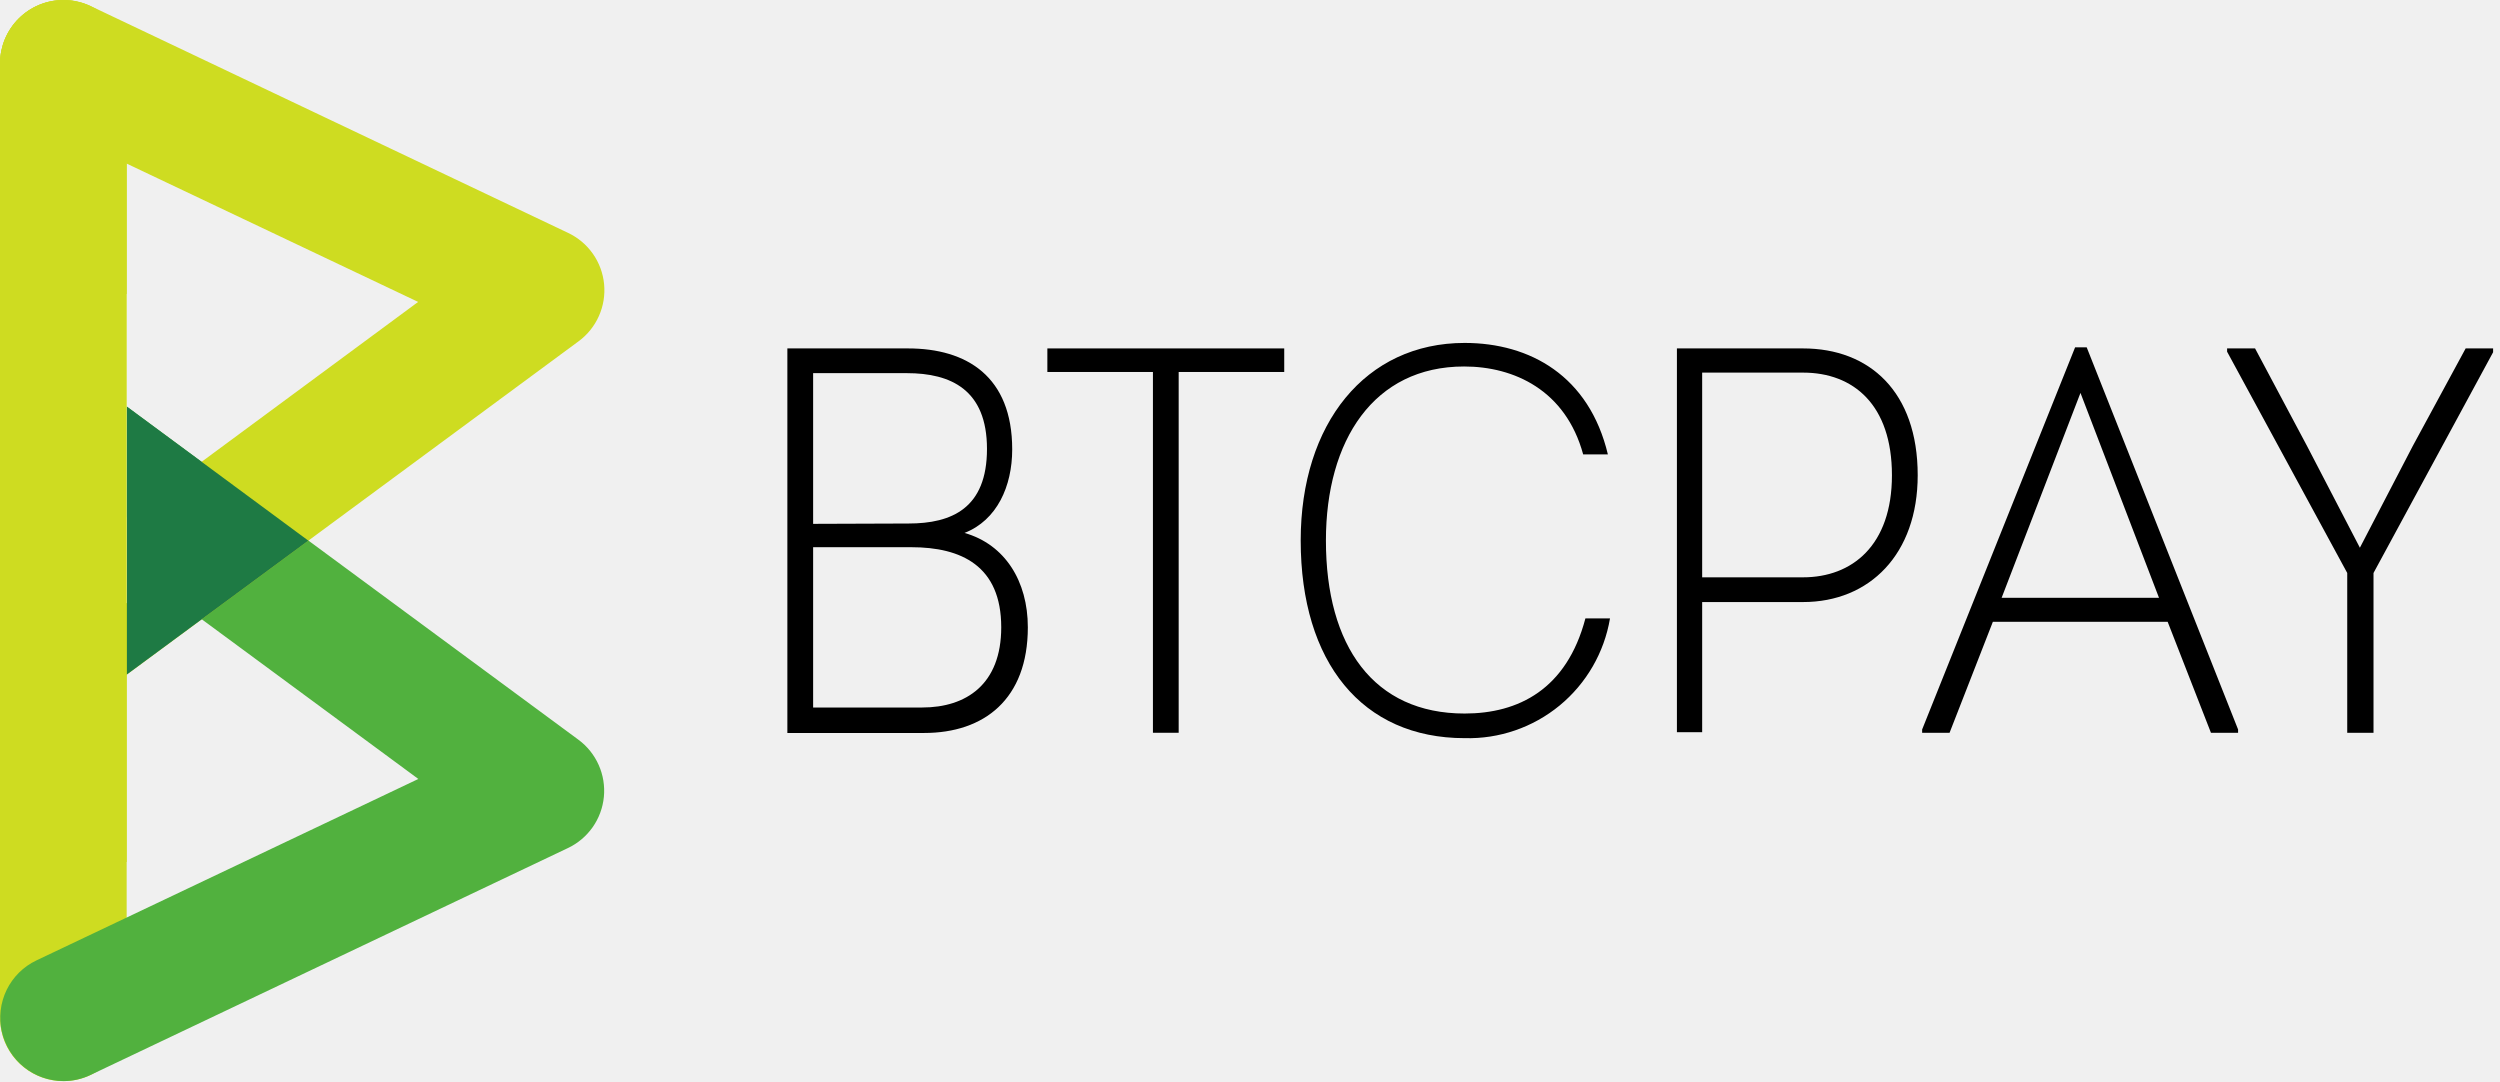
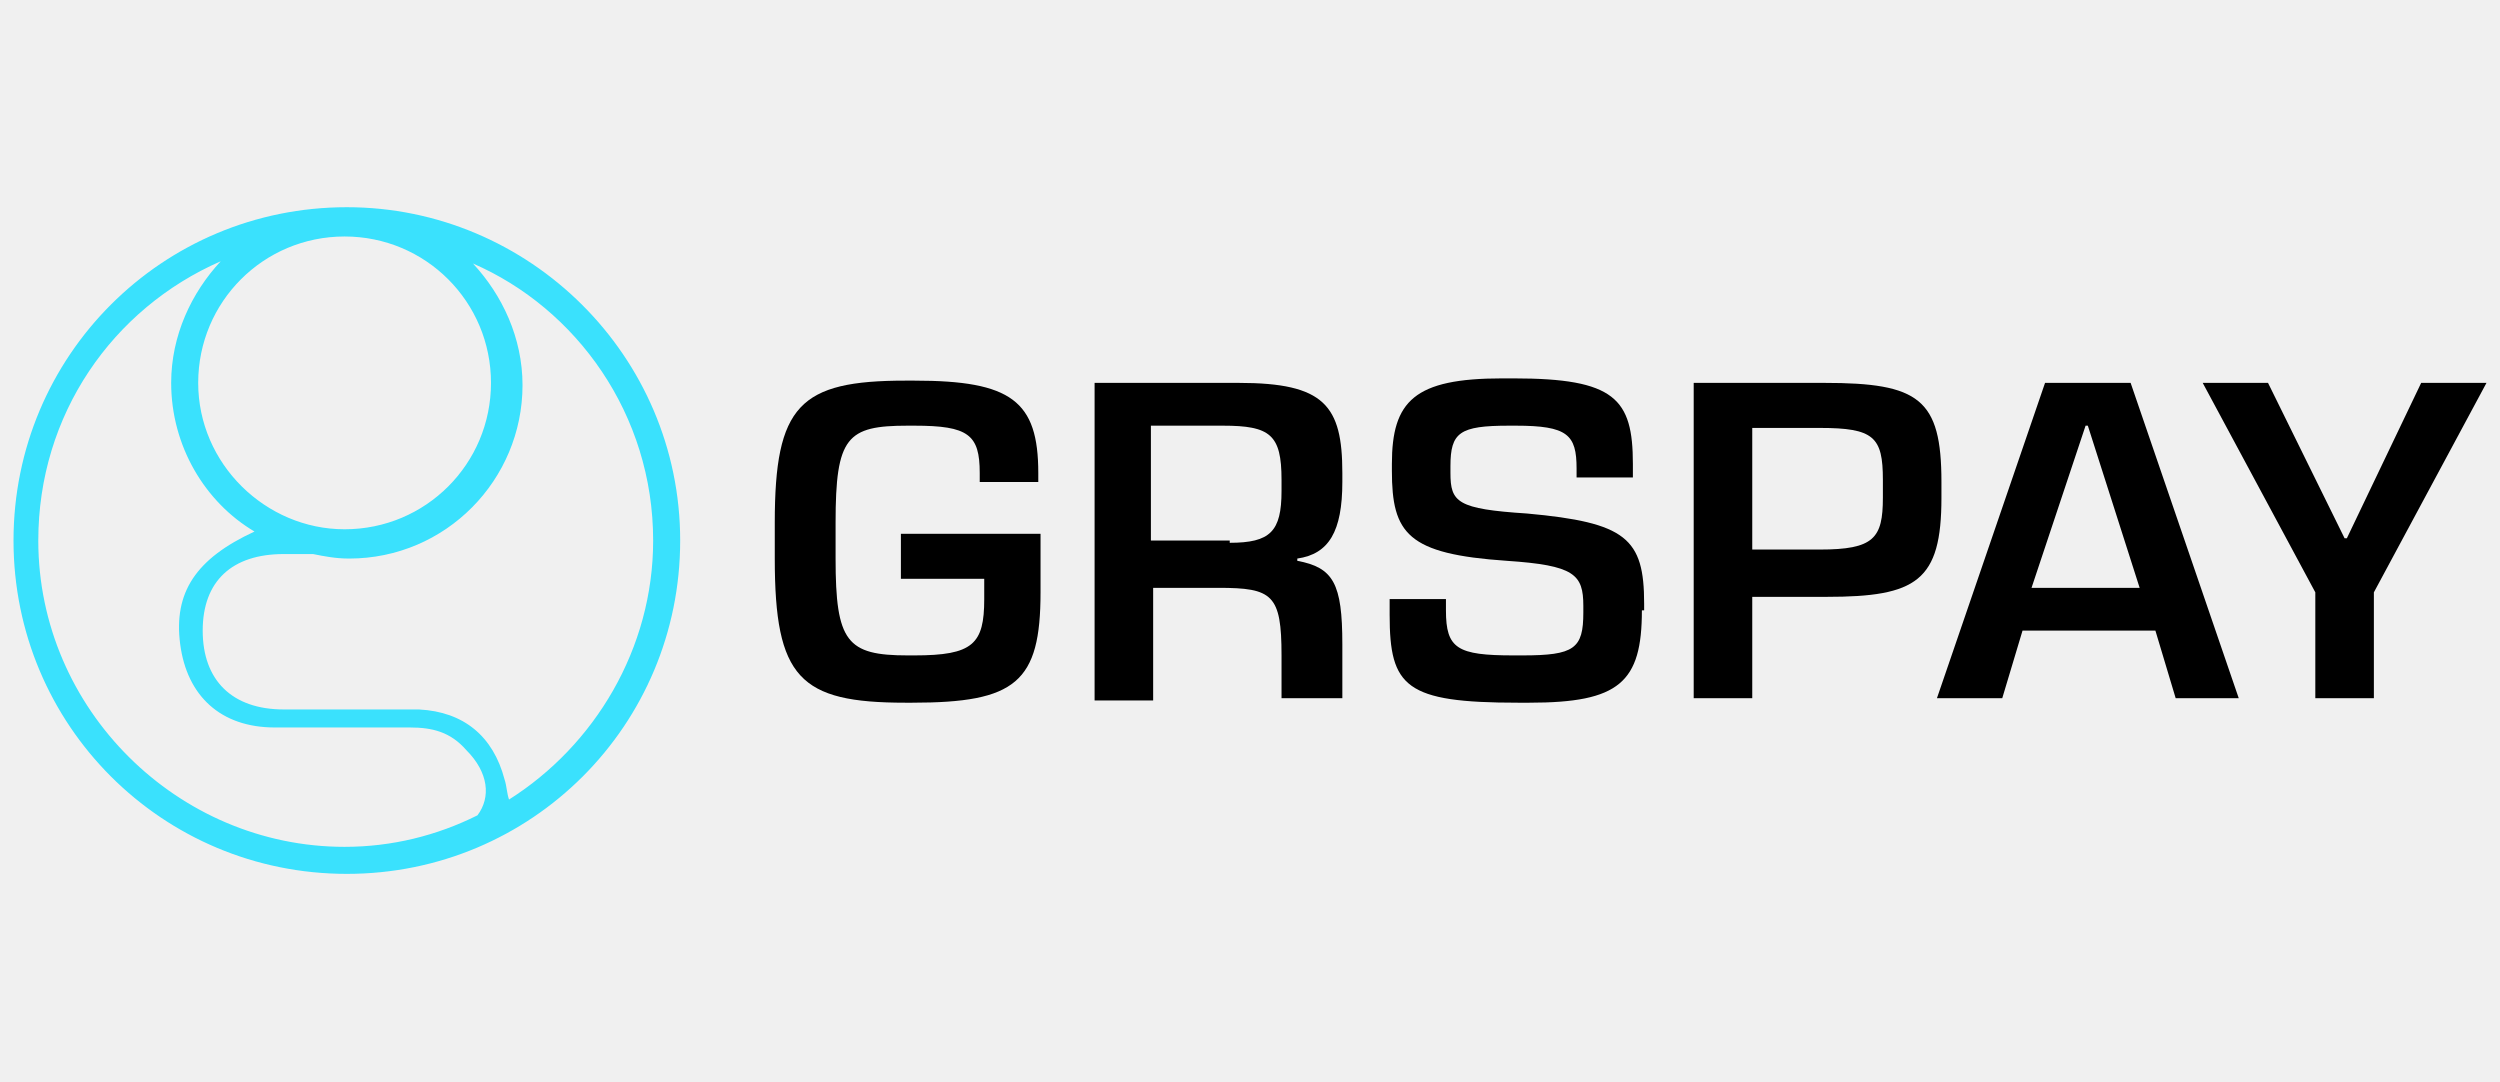
- <svg xmlns="http://www.w3.org/2000/svg" width="111" height="48" viewBox="0 0 111 48" fill="none">
-   <g clip-path="url(#clip0)">
-     <path d="M2.812 48.001C2.066 48.001 1.351 47.704 0.824 47.176C0.296 46.648 0 45.932 0 45.185V2.821C0 2.074 0.296 1.358 0.824 0.83C1.351 0.302 2.066 0.005 2.812 0.005C3.558 0.005 4.273 0.302 4.801 0.83C5.328 1.358 5.624 2.074 5.624 2.821V45.185C5.624 45.932 5.328 46.648 4.801 47.176C4.273 47.704 3.558 48.001 2.812 48.001V48.001Z" fill="#CEDC21" />
-     <path d="M2.817 48C2.179 47.999 1.56 47.78 1.063 47.38C0.566 46.981 0.219 46.424 0.079 45.801C-0.06 45.178 0.016 44.526 0.295 43.952C0.575 43.377 1.041 42.916 1.617 42.642L18.574 34.586L1.148 21.738C0.838 21.524 0.575 21.25 0.373 20.932C0.171 20.614 0.035 20.259 -0.028 19.887C-0.09 19.515 -0.077 19.135 0.01 18.768C0.098 18.402 0.258 18.056 0.481 17.753C0.704 17.449 0.986 17.194 1.31 17.001C1.633 16.809 1.992 16.683 2.365 16.632C2.738 16.581 3.118 16.606 3.481 16.704C3.844 16.803 4.184 16.974 4.481 17.206L25.684 32.845C26.075 33.134 26.384 33.52 26.582 33.965C26.78 34.409 26.859 34.898 26.812 35.382C26.765 35.867 26.593 36.331 26.313 36.729C26.033 37.127 25.655 37.446 25.215 37.654L4.021 47.728C3.645 47.908 3.234 48.002 2.817 48V48Z" fill="#51B13E" />
-     <path d="M2.817 31.347C2.225 31.347 1.648 31.16 1.168 30.813C0.689 30.465 0.331 29.974 0.146 29.411C-0.039 28.848 -0.042 28.241 0.138 27.676C0.318 27.111 0.672 26.618 1.149 26.266L18.565 13.405L1.618 5.363C1.283 5.205 0.984 4.982 0.735 4.708C0.487 4.434 0.295 4.114 0.17 3.765C0.045 3.417 -0.01 3.048 0.008 2.678C0.026 2.308 0.117 1.946 0.275 1.611C0.433 1.277 0.655 0.977 0.929 0.728C1.202 0.479 1.522 0.287 1.87 0.162C2.218 0.037 2.587 -0.018 2.956 0C3.326 0.018 3.688 0.109 4.022 0.267L25.225 10.341C25.665 10.549 26.043 10.868 26.323 11.266C26.603 11.664 26.775 12.128 26.822 12.613C26.869 13.097 26.79 13.586 26.592 14.03C26.395 14.475 26.085 14.861 25.694 15.15L4.481 30.798C3.999 31.154 3.416 31.346 2.817 31.347Z" fill="#CEDC21" />
-     <path d="M5.624 18.046V29.954L13.69 24.005L5.624 18.046Z" fill="#1E7A44" />
-     <path d="M5.624 13.053H0V26.778H5.624V13.053Z" fill="white" />
-     <path d="M5.624 2.821C5.624 2.074 5.328 1.358 4.801 0.83C4.273 0.302 3.558 0.005 2.812 0.005C2.066 0.005 1.351 0.302 0.824 0.83C0.296 1.358 0 2.074 0 2.821V38.274H5.624V2.821Z" fill="#CEDC21" />
-     <path d="M42.824 23.662C44.623 24.174 45.636 25.806 45.636 27.852C45.636 31.047 43.691 32.544 41.033 32.544H34.959V15.47H40.316C42.922 15.47 44.942 16.713 44.942 19.955C44.942 21.588 44.267 23.099 42.824 23.662ZM40.34 23.244C42.261 23.244 43.822 22.564 43.822 19.932C43.822 17.3 42.215 16.568 40.265 16.568H36.103V23.259L40.34 23.244ZM40.949 31.413C42.894 31.413 44.455 30.391 44.455 27.852C44.455 25.121 42.678 24.296 40.462 24.296H36.103V31.413H40.949Z" fill="black" />
-     <path d="M57.02 15.47V16.516H52.333V32.535H51.19V16.516H46.503V15.47H57.02Z" fill="black" />
-     <path d="M65.03 15.226C67.931 15.226 70.56 16.689 71.39 20.176H70.293C69.515 17.323 67.223 16.272 65.007 16.272C60.99 16.272 58.871 19.556 58.871 24C58.871 28.692 60.99 31.681 65.03 31.681C67.42 31.681 69.562 30.606 70.392 27.458H71.484C71.228 28.974 70.434 30.346 69.249 31.323C68.063 32.299 66.565 32.815 65.03 32.774C60.479 32.774 57.751 29.41 57.751 23.995C57.751 18.81 60.624 15.226 65.03 15.226Z" fill="black" />
-     <path d="M80.056 15.47C83.004 15.47 85.146 17.393 85.146 21.1C85.146 24.61 83.004 26.731 80.056 26.731H75.576V32.511H74.455V15.47H80.056ZM80.056 25.633C82.226 25.633 84.002 24.225 84.002 21.1C84.002 17.975 82.296 16.544 80.056 16.544H75.576V25.633H80.056Z" fill="black" />
-     <path d="M85.343 32.535V32.389L92.134 15.423H92.65L99.371 32.389V32.535H98.166L96.244 27.608H88.483L86.561 32.535H85.343ZM92.373 17.445L88.872 26.543H95.86L92.373 17.445Z" fill="black" />
-     <path d="M109.475 15.47H110.694V15.639L105.384 25.44V32.535H104.217V25.44L98.883 15.615V15.47H100.125L102.436 19.81L104.779 24.319L107.123 19.81L109.475 15.47Z" fill="black" />
+ <svg xmlns="http://www.w3.org/2000/svg" version="1.1" id="Layer_1" x="0px" y="0px" viewBox="0 0 111 48" style="enable-background:new 0 0 111 48;" xml:space="preserve">
+   <style type="text/css">
+ 	.st0{fill:#3AE1FD;}
+ </style>
+   <g>
+     <g>
+       <path class="st0" d="M15.4,9.2C7.2,9.2,0.6,15.8,0.6,24s6.6,14.8,14.8,14.8S30.2,32.2,30.2,24S23.5,9.2,15.4,9.2z M8.8,17    c0-3.6,2.9-6.5,6.5-6.5c3.6,0,6.5,2.9,6.5,6.5s-2.9,6.5-6.5,6.5C11.8,23.5,8.8,20.6,8.8,17z M1.7,24c0-5.6,3.3-10.3,8.1-12.4    C8.5,13,7.6,14.9,7.6,17c0,2.8,1.5,5.3,3.7,6.6c-2.6,1.2-3.6,2.7-3.3,5c0.3,2.3,1.8,3.7,4.2,3.7c2,0,4,0,6,0c1,0,1.8,0.2,2.5,1    c1,1,1.1,2.1,0.5,2.9c-1.8,0.9-3.8,1.4-5.9,1.4C7.9,37.6,1.7,31.5,1.7,24z M22.6,35.5c-0.1-0.3-0.1-0.6-0.2-0.9    c-0.5-1.9-1.8-3-3.8-3.1c-2,0-4,0-6,0c-2.3,0-3.6-1.3-3.6-3.5c0-2.2,1.3-3.4,3.6-3.4c0.4,0,0.8,0,1.3,0c0.5,0.1,1,0.2,1.6,0.2    c4.3,0,7.7-3.5,7.7-7.7c0-2.1-0.9-4-2.2-5.4C25.6,13.7,29,18.4,29,24C29,28.8,26.4,33.1,22.6,35.5z" />
+     </g>
+     <g>
+       <path d="M40.2,31.2c-4.7,0-5.8-1.1-5.8-6.4v-1.6c0-5.2,1.1-6.3,5.8-6.3h0.4c4.3,0,5.5,0.9,5.5,4.1v0.4h-2.6V21    c0-1.7-0.5-2.1-2.9-2.1h-0.3c-2.7,0-3.2,0.5-3.2,4.3v1.6c0,3.7,0.5,4.3,3.2,4.3h0.3c2.6,0,3.1-0.5,3.1-2.5v-0.9H40v-2h6.2v2.6    c0,4-1.1,4.9-5.7,4.9H40.2z" />
+       <path d="M59.5,31h-2.6v-1.9c0-2.7-0.4-3-2.8-3h-2.9v5h-2.6V17h6.4c3.8,0,4.6,1,4.6,4v0.4c0,2.2-0.6,3.2-2,3.4v0.1    c1.6,0.3,2,1,2,3.7V31z M54.6,24.1c1.8,0,2.3-0.5,2.3-2.3v-0.5c0-2-0.5-2.4-2.6-2.4h-3.2v5.1H54.6z" />
+       <path d="M72.9,27.1c0,3.2-1,4.1-5,4.1h-0.5c-5,0-5.7-0.7-5.7-3.9v-0.7h2.5v0.5c0,1.7,0.5,2,3,2h0.4c2.3,0,2.7-0.3,2.7-1.9v-0.3    c0-1.4-0.4-1.8-3.4-2c-4.4-0.3-5.1-1.2-5.1-4v-0.3c0-2.8,1-3.8,4.9-3.8h0.5c4.5,0,5.3,0.9,5.3,3.8v0.6h-2.5v-0.4    c0-1.5-0.4-1.9-2.7-1.9H67c-2.2,0-2.6,0.3-2.6,1.8v0.3c0,1.3,0.3,1.6,3.4,1.8c4.4,0.4,5.2,1.1,5.2,4V27.1z" />
+       <path d="M77.8,31h-2.6V17H81c4.2,0,5.2,0.7,5.2,4.4v0.7c0,3.7-1.1,4.4-5.1,4.4h-3.3V31z M80.8,24.4c2.4,0,2.8-0.5,2.8-2.3v-0.8    c0-1.9-0.4-2.3-2.8-2.3h-3v5.4H80.8z" />
+       <path d="M99.4,31h-2.8l-0.9-3h-5.9l-0.9,3H86l4.8-14h3.8L99.4,31z M95,26.1l-2.3-7.2h-0.1l-2.4,7.2H95z" />
+       <path d="M105.5,31h-2.7v-4.7l-5-9.3h2.9l3.4,6.9h0.1l3.3-6.9h2.9l-5,9.3V31z" />
+     </g>
  </g>
-   <defs>
-     <clipPath id="clip0">
-       <path d="M0 0H110.694V48H0V0Z" fill="white" />
-     </clipPath>
-   </defs>
</svg>
